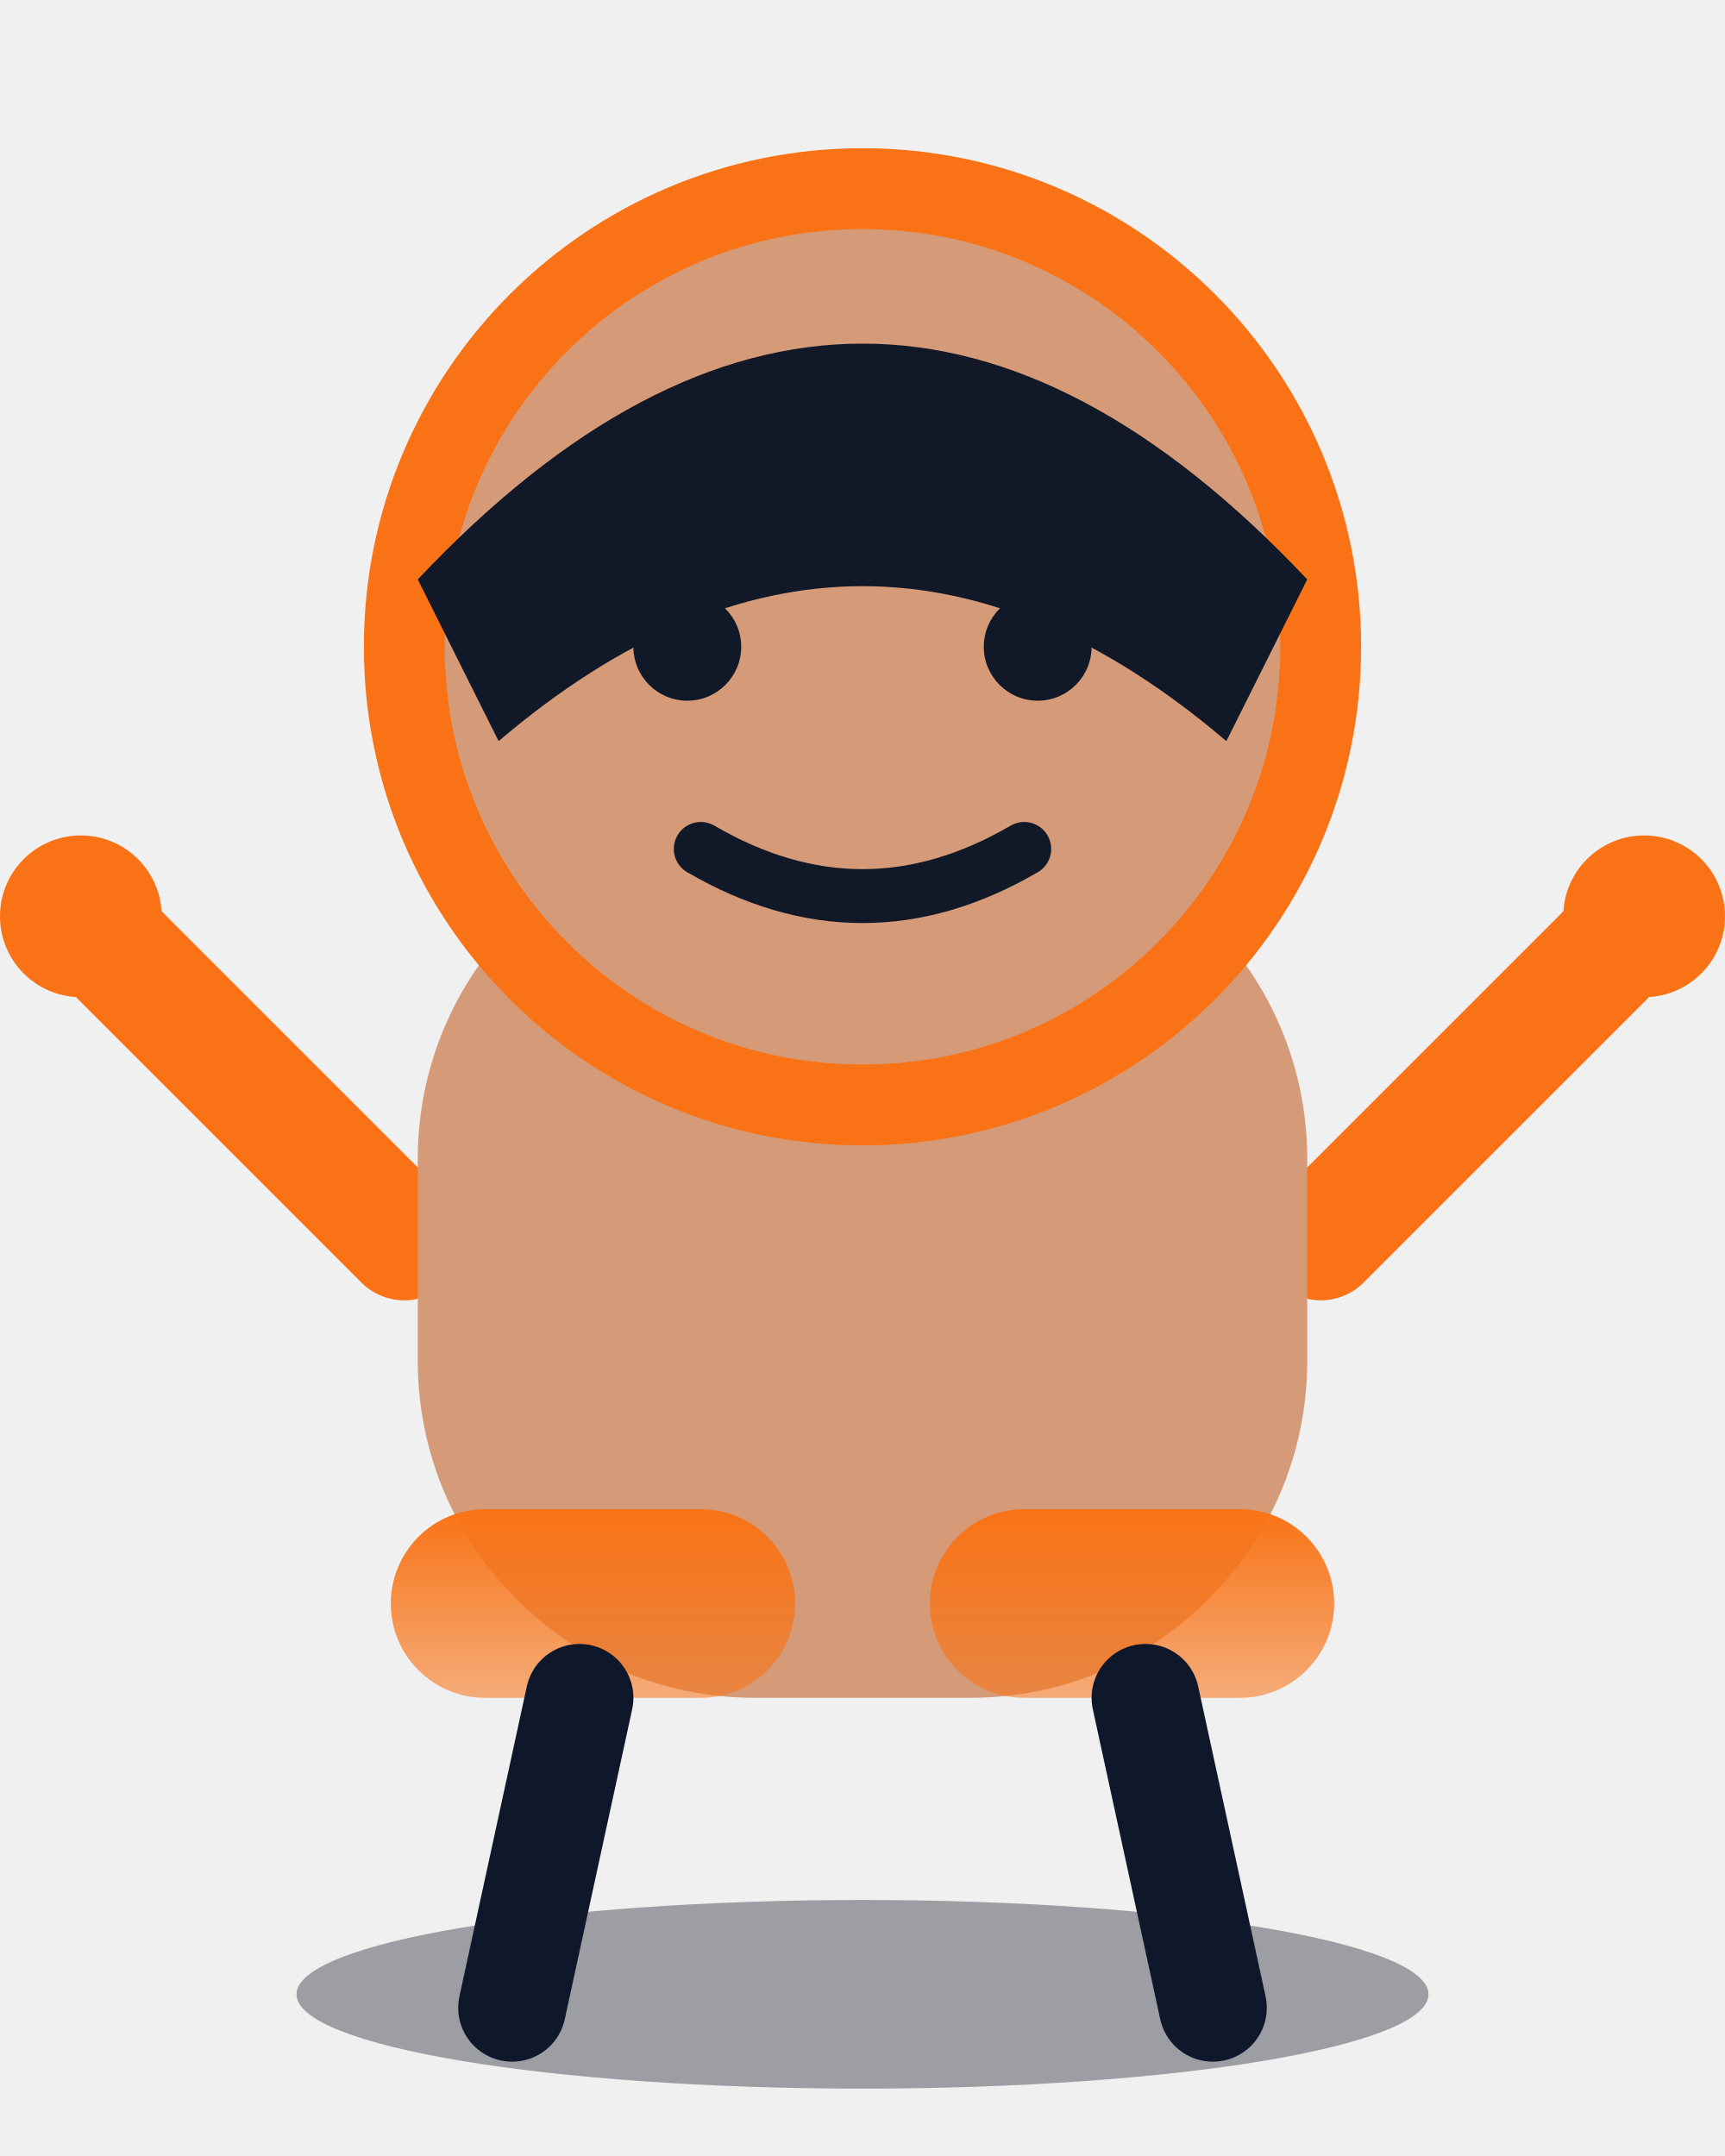
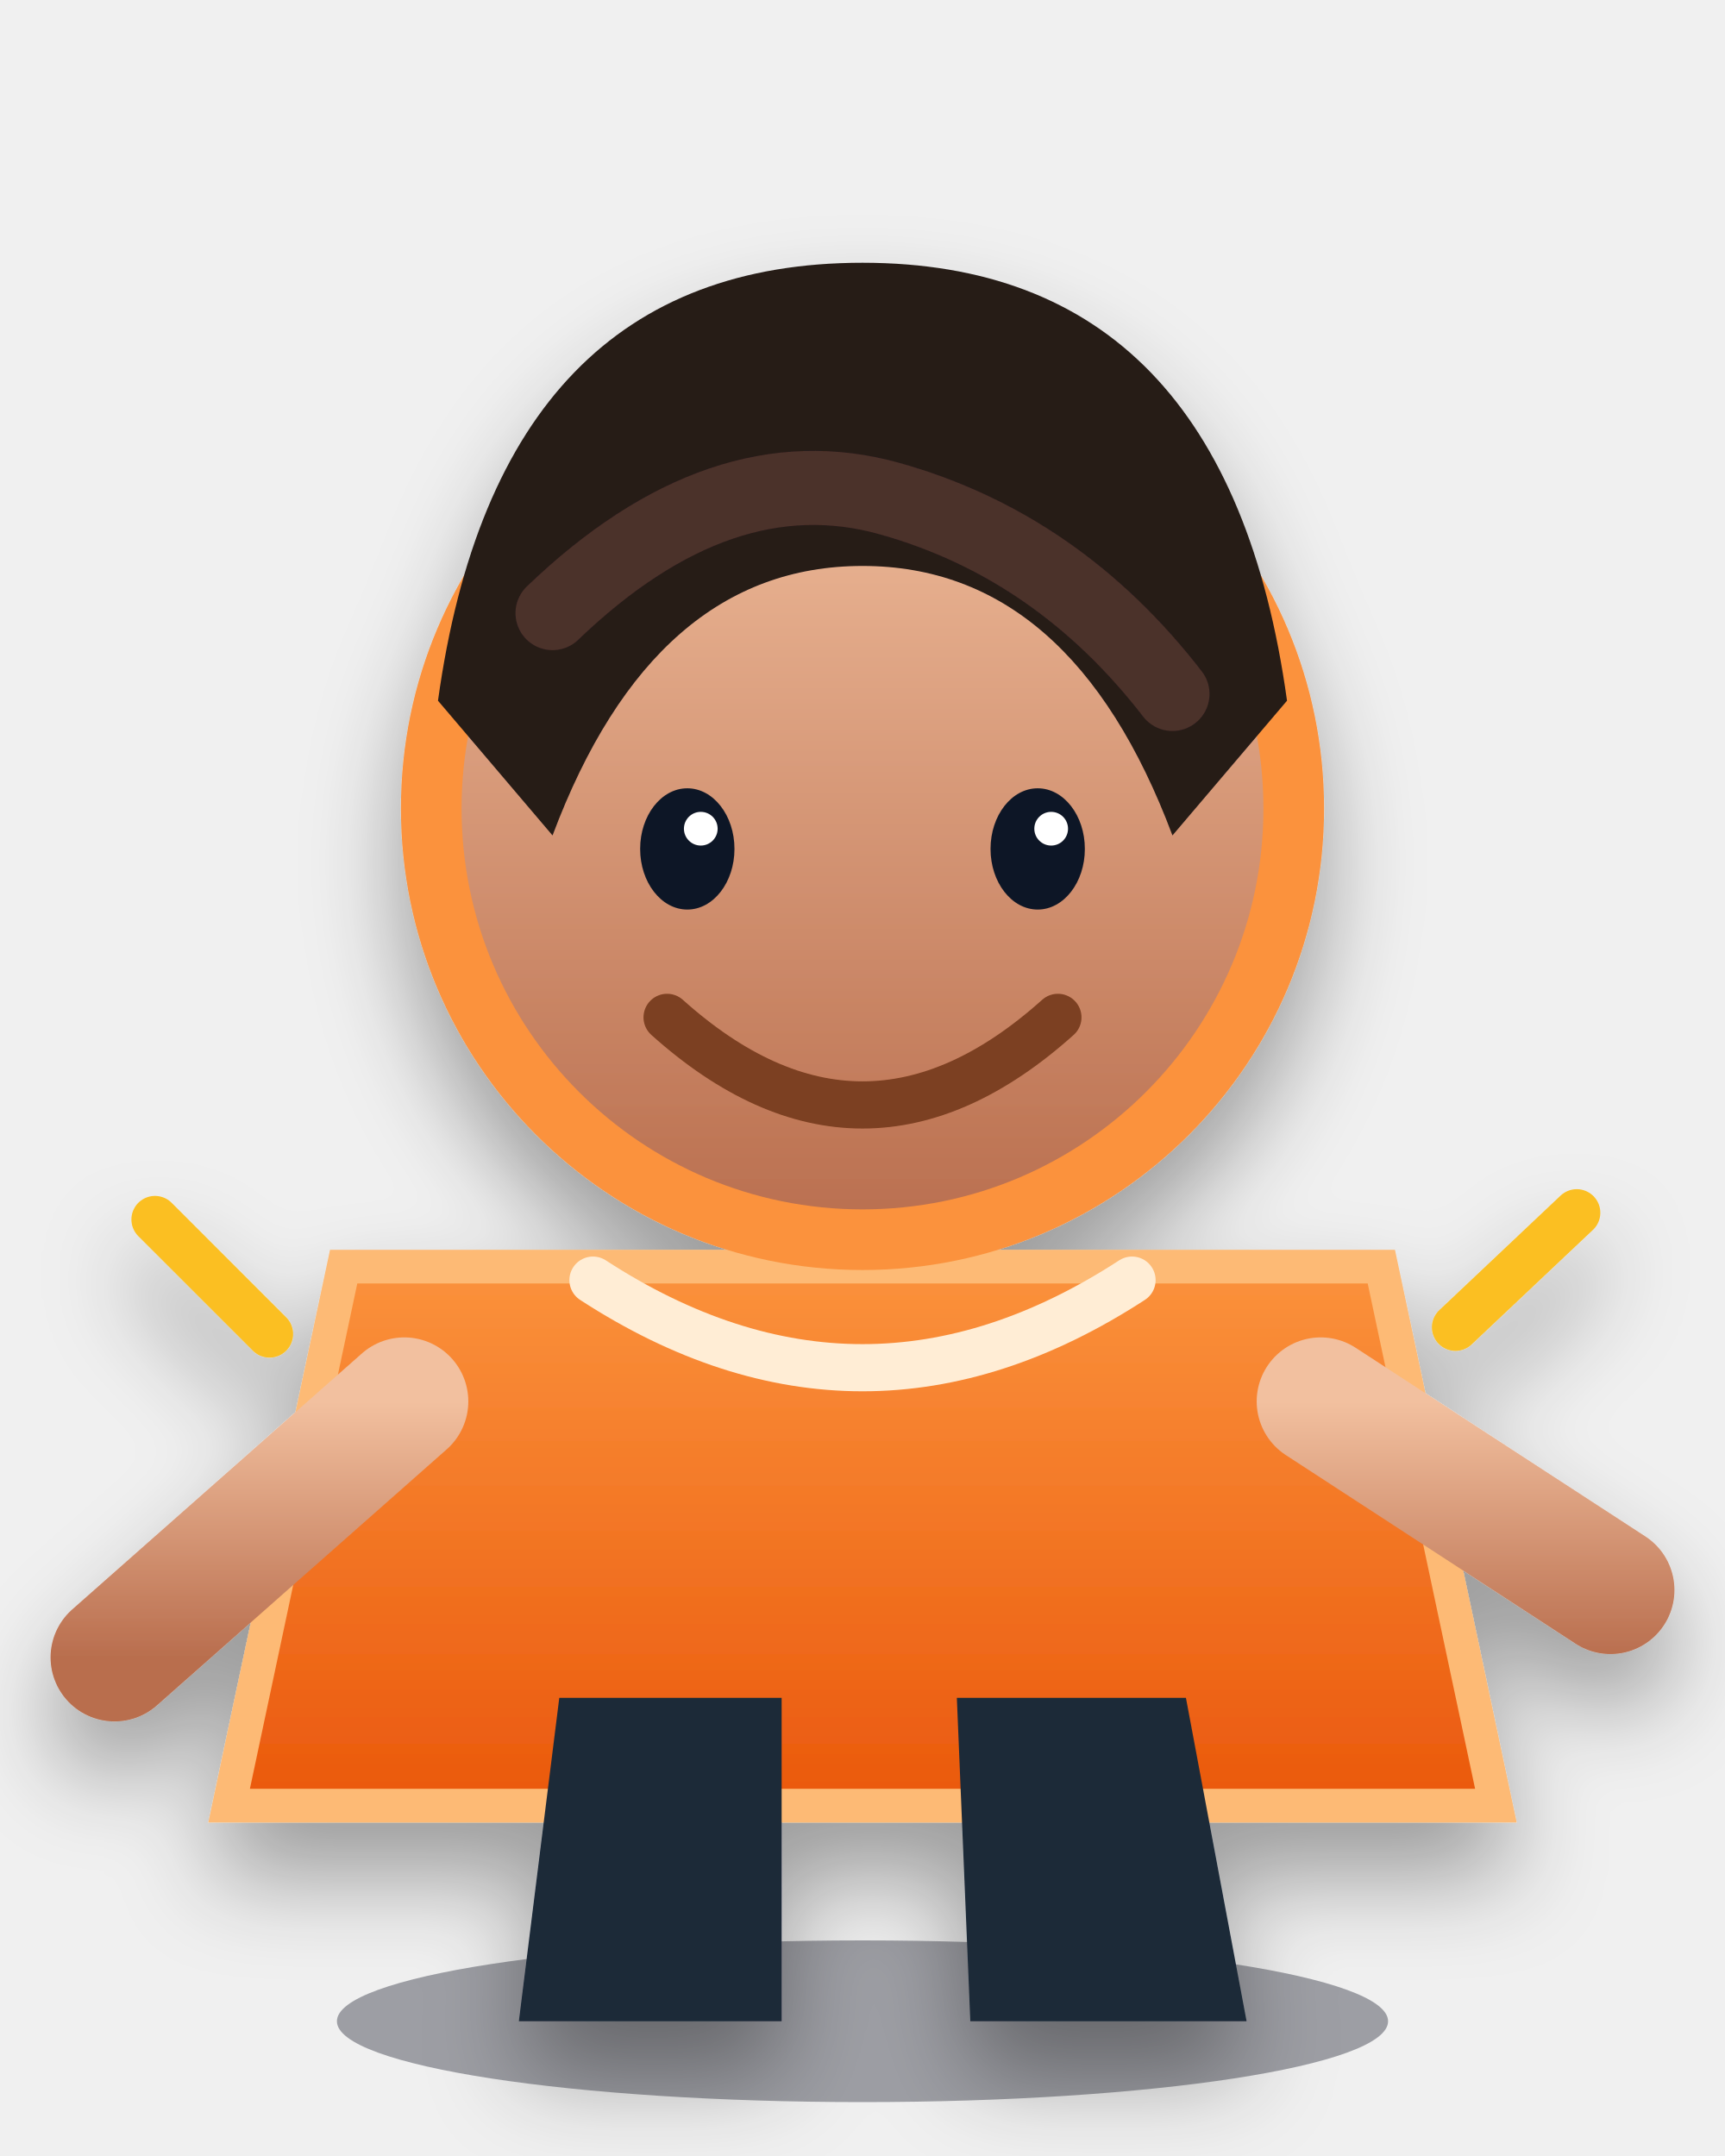
- <svg xmlns="http://www.w3.org/2000/svg" width="128" height="160" viewBox="0 0 128 160">
+ <svg xmlns="http://www.w3.org/2000/svg" width="256" height="320" viewBox="0 0 256 320">
  <defs>
-     <linearGradient id="g" x1="0" y1="0" x2="0" y2="1">
-       <stop stop-color="#f97316" />
-       <stop offset="1" stop-color="#f97316" stop-opacity=".55" />
+     <linearGradient id="skin" x2="0" y2="1">
+       <stop stop-color="#f2c09f" />
+       <stop offset="1" stop-color="#b96e4e" />
    </linearGradient>
+     <linearGradient id="shirt" x2="0" y2="1">
+       <stop stop-color="#fb923c" />
+       <stop offset="1" stop-color="#ea580c" />
+     </linearGradient>
+     <filter id="s">
+       <feDropShadow dx="0" dy="8" stdDeviation="7" flood-opacity=".35" />
+     </filter>
  </defs>
-   <ellipse cx="64" cy="148" rx="42" ry="7" fill="#020617" opacity=".35" />
-   <path d="M30 92 L8 70 M98 92 L120 70" stroke="#f97316" stroke-width="9" stroke-linecap="round" />
-   <circle cx="6" cy="68" r="6" fill="#f97316" />
-   <circle cx="122" cy="68" r="6" fill="#f97316" />
-   <rect x="31" y="61" width="66" height="65" rx="25" fill="#d59b78" />
-   <circle cx="64" cy="48" r="34" fill="#d59b78" stroke="#f97316" stroke-width="6" />
-   <path d="M31 43 Q64 8 97 43 L91 55 Q64 32 37 55Z" fill="#111827" />
-   <circle cx="51" cy="48" r="4" fill="#111827" />
-   <circle cx="77" cy="48" r="4" fill="#111827" />
-   <path d="M52 63 Q64 70 76 63" fill="none" stroke="#111827" stroke-width="4" stroke-linecap="round" />
-   <rect x="29" y="112" width="30" height="14" rx="7" fill="url(#g)" />
-   <rect x="69" y="112" width="30" height="14" rx="7" fill="url(#g)" />
-   <path d="M43 126 L38 149 M85 126 L90 149" stroke="#0f172a" stroke-width="8" stroke-linecap="round" />
+   <ellipse cx="128" cy="300" rx="78" ry="12" fill="#020617" opacity=".35" />
+   <g filter="url(#s)">
+     <path d="M51 188h154l17 80H34z" fill="url(#shirt)" stroke="#fdba74" stroke-width="5" />
+     <path d="M83 252h33v48H77zM142 252h34l9 48h-41z" fill="#1f2937" />
+     <path d="M60 208L17 246M196 208l43 28" stroke="url(#skin)" stroke-width="19" stroke-linecap="round" />
+     <circle cx="128" cy="120" r="64" fill="url(#skin)" stroke="#fb923c" stroke-width="9" />
+     <path d="M65 104q9-65 63-65t63 65l-17 20q-15-40-46-40t-46 40z" fill="#251b19" />
+     <path d="M82 91q25-24 50-17t42 29" fill="none" stroke="#4b3029" stroke-width="11" stroke-linecap="round" />
+     <ellipse cx="102" cy="126" rx="7" ry="9" fill="#111827" />
+     <ellipse cx="154" cy="126" rx="7" ry="9" fill="#111827" />
+     <circle cx="104" cy="123" r="2.5" fill="#fff" />
+     <circle cx="156" cy="123" r="2.5" fill="#fff" />
+     <path d="M99 151q29 26 58 0" fill="none" stroke="#7c3f20" stroke-width="7" stroke-linecap="round" />
+     <path d="M88 190q40 26 80 0" fill="none" stroke="#ffedd5" stroke-width="7" stroke-linecap="round" />
+     <path d="M40 198l-17-17M216 197l18-17" stroke="#fbbf24" stroke-width="7" stroke-linecap="round" />
+   </g>
</svg>
